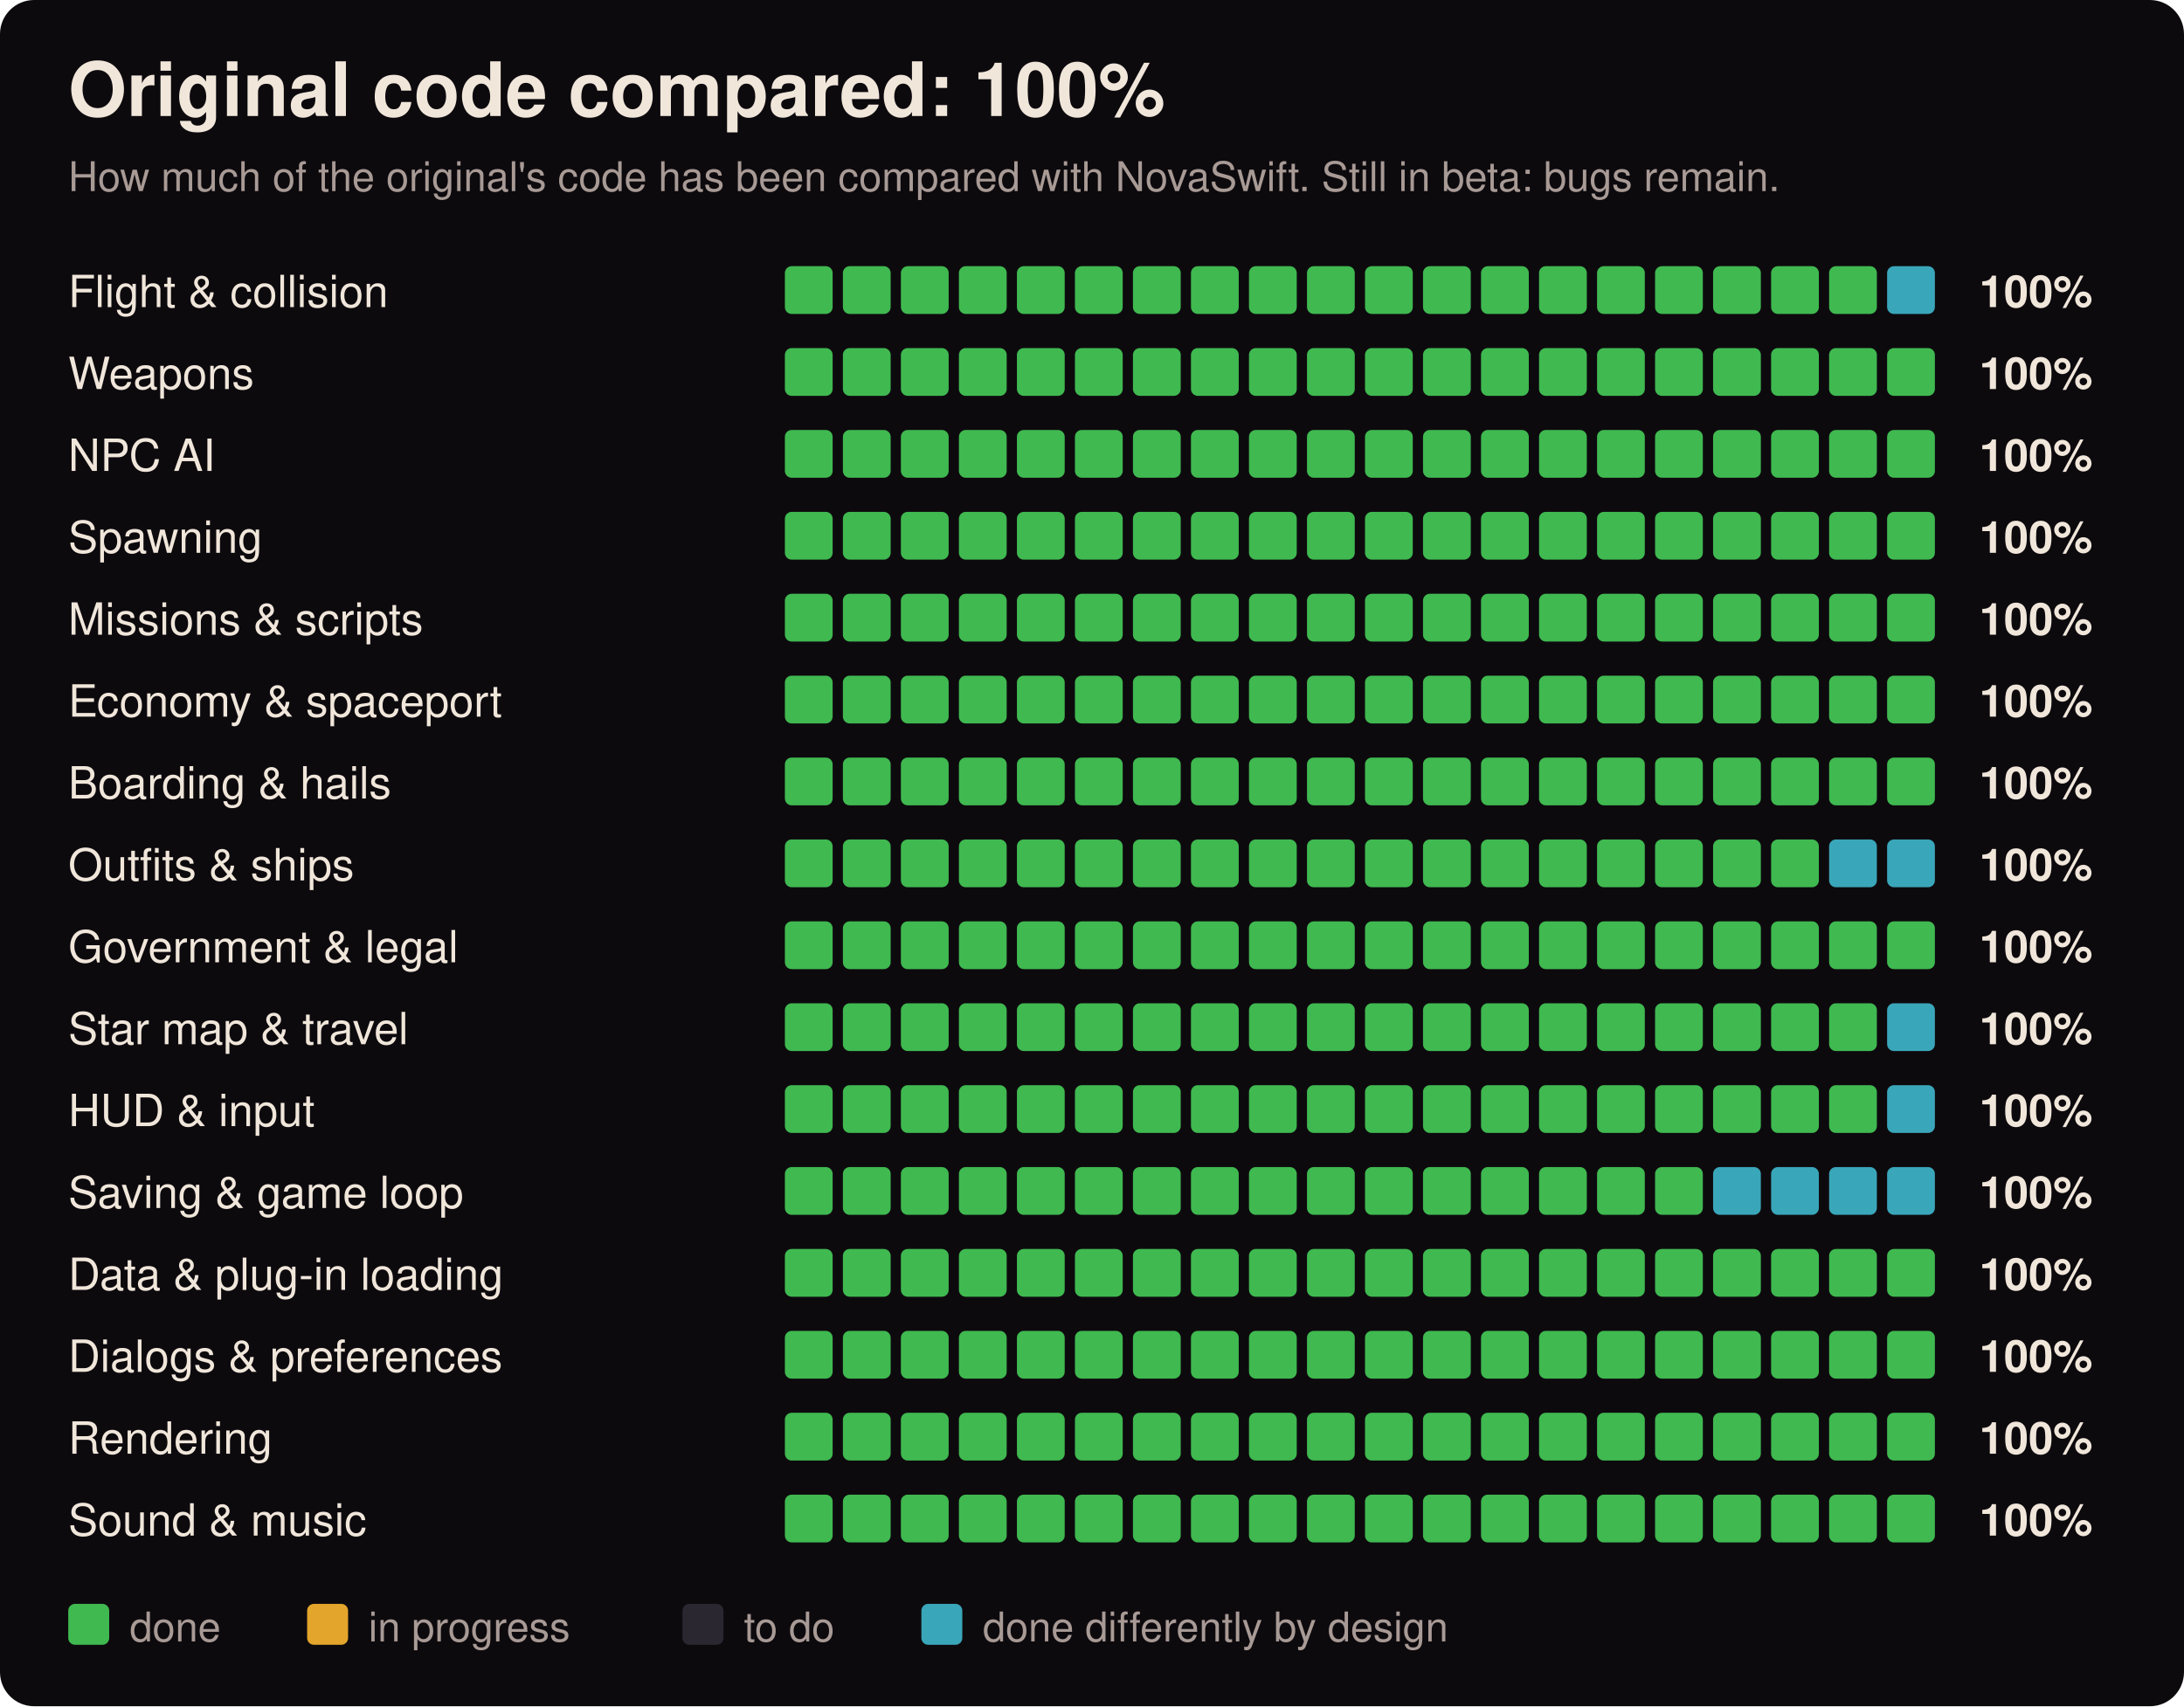
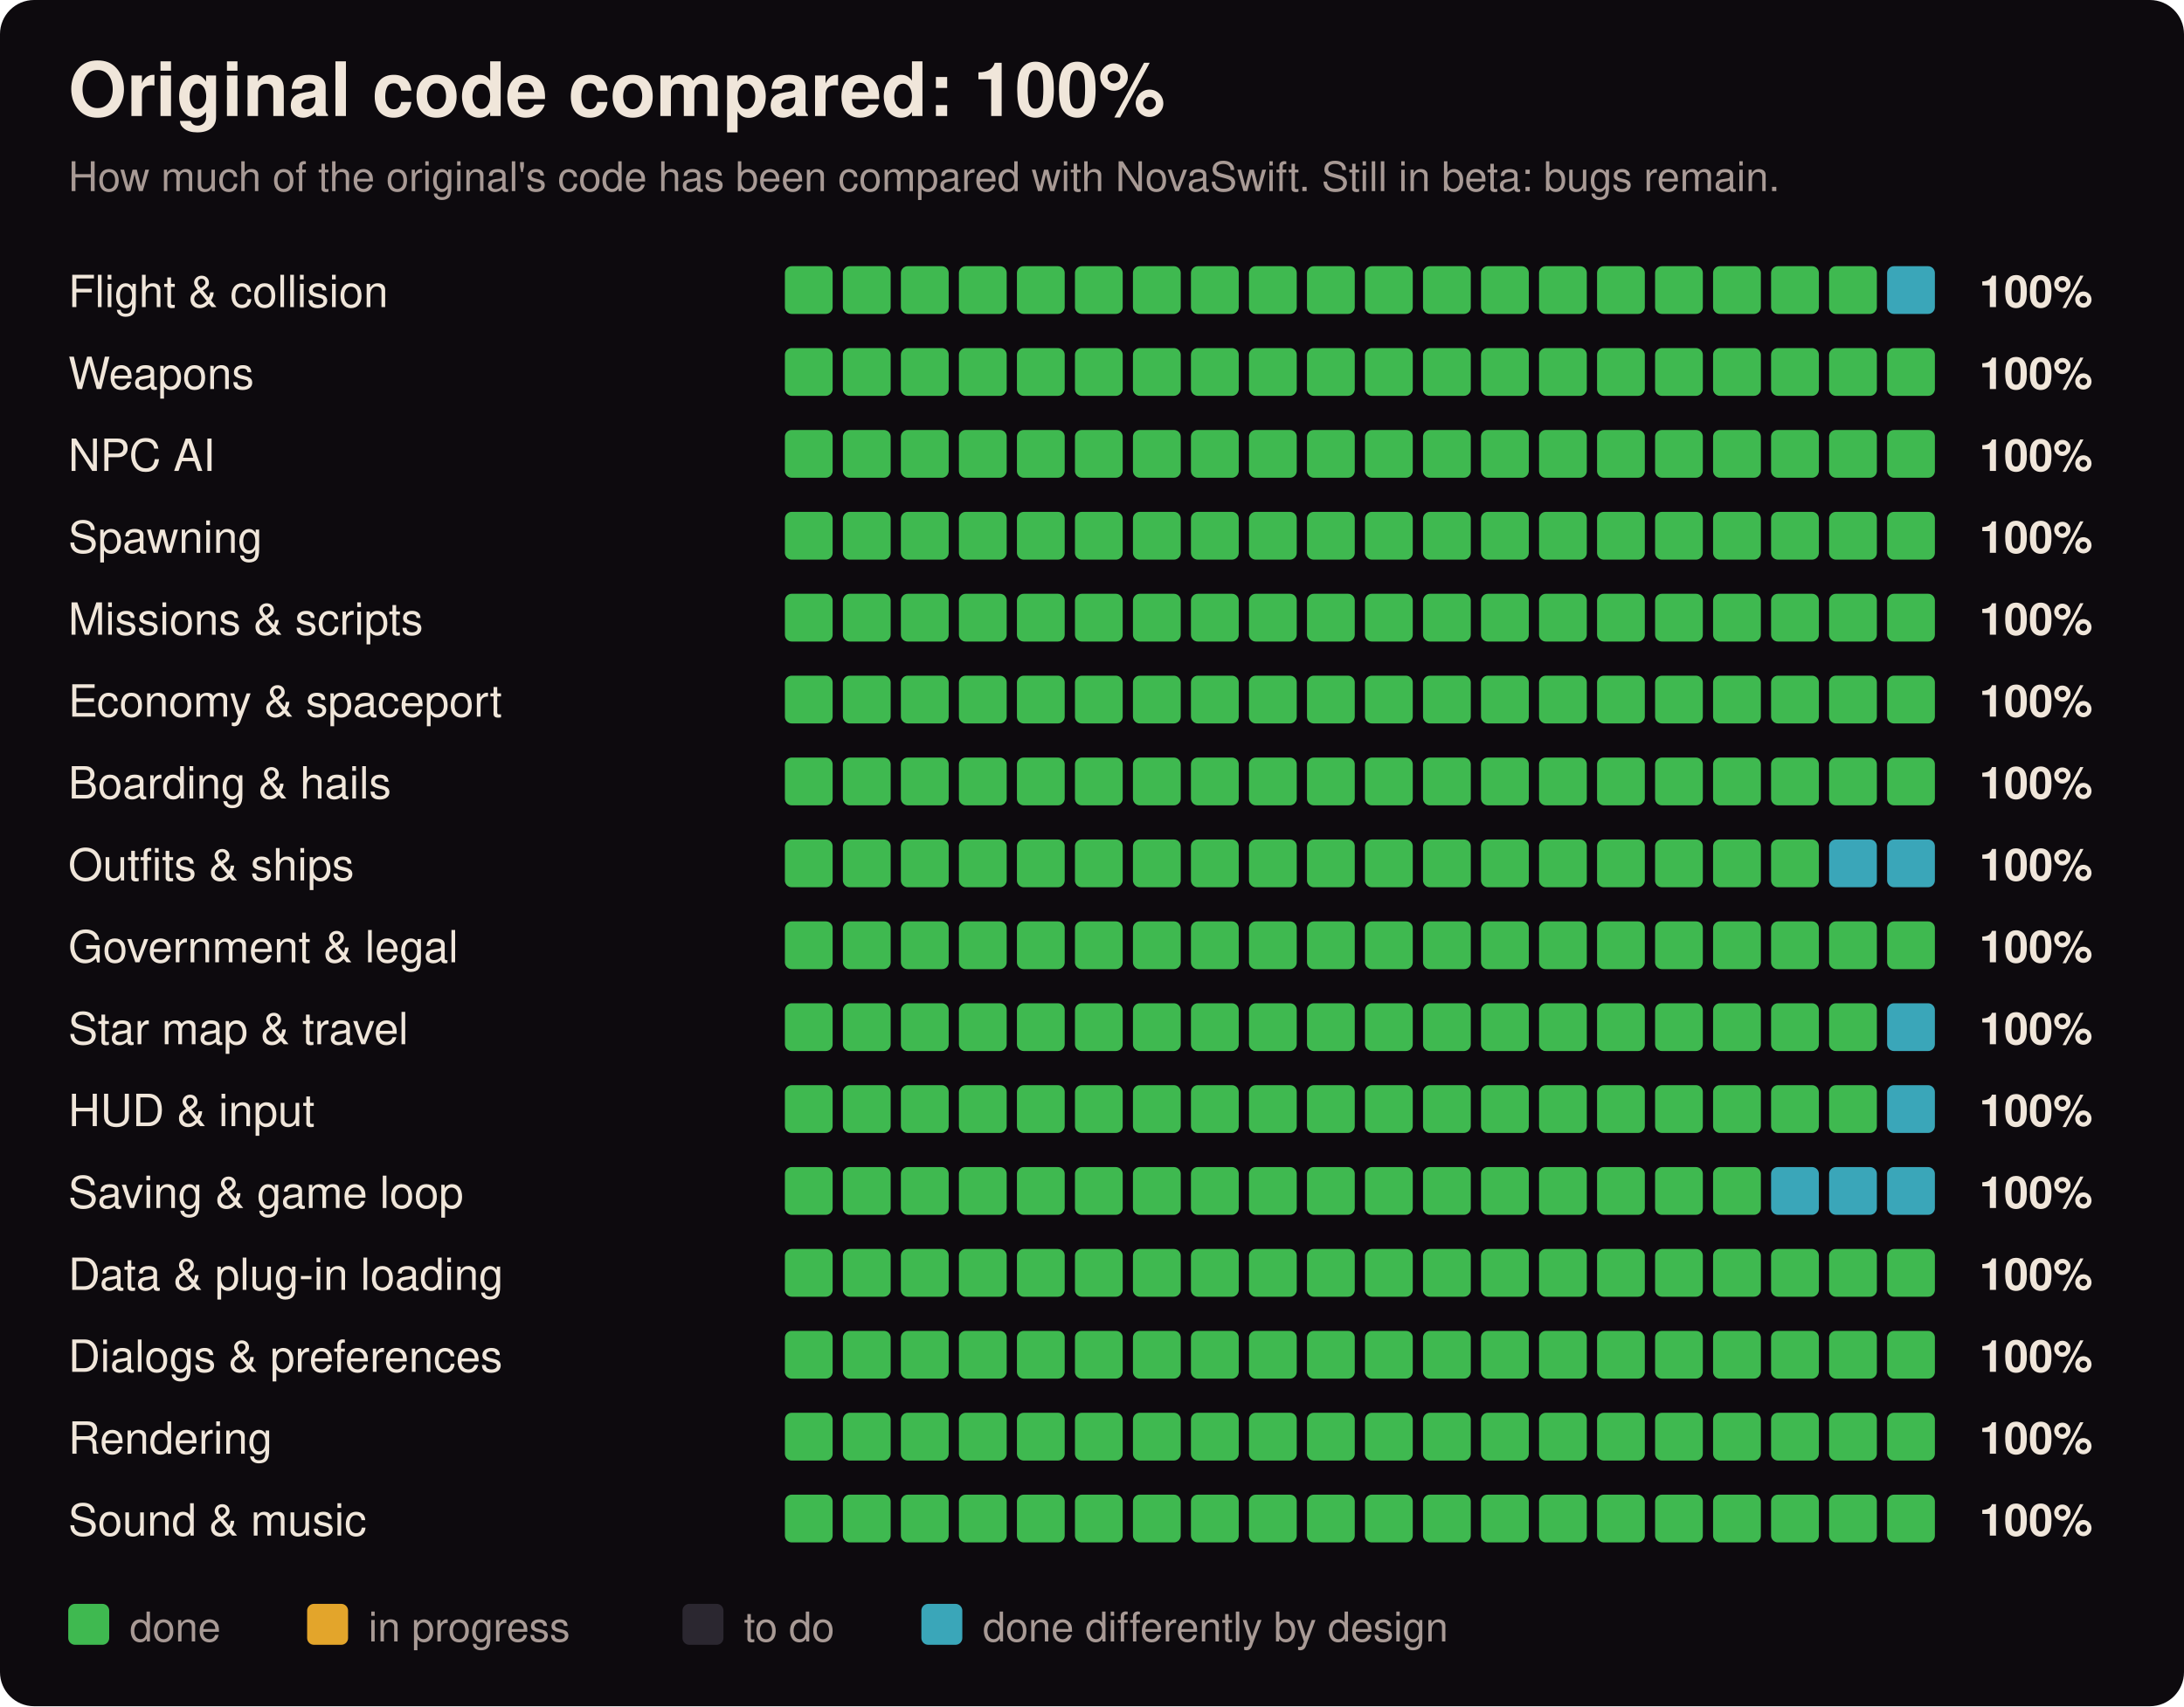
<svg xmlns="http://www.w3.org/2000/svg" width="640" height="500" viewBox="0 0 640 500" font-family="-apple-system, Segoe UI, Helvetica, Arial, sans-serif">
  <style>.hl{font-size:22px;font-weight:700;fill:#f0e6da}.sb{font-size:12px;fill:#a89a95}.nm{font-size:13px;fill:#f0e6da}.pc{font-size:13px;font-weight:600;fill:#f0e6da}</style>
  <rect width="640" height="500" rx="10" fill="#0d0a0e" />
  <text x="20" y="34" class="hl">Original code compared: 100%</text>
  <text x="20" y="56" class="sb">How much of the original's code has been compared with NovaSwift. Still in beta: bugs remain.</text>
  <text x="20" y="90" class="nm">Flight &amp; collision</text>
  <rect x="230" y="78" width="14" height="14" rx="2" fill="#3fb950" />
  <rect x="247" y="78" width="14" height="14" rx="2" fill="#3fb950" />
  <rect x="264" y="78" width="14" height="14" rx="2" fill="#3fb950" />
  <rect x="281" y="78" width="14" height="14" rx="2" fill="#3fb950" />
  <rect x="298" y="78" width="14" height="14" rx="2" fill="#3fb950" />
  <rect x="315" y="78" width="14" height="14" rx="2" fill="#3fb950" />
  <rect x="332" y="78" width="14" height="14" rx="2" fill="#3fb950" />
  <rect x="349" y="78" width="14" height="14" rx="2" fill="#3fb950" />
  <rect x="366" y="78" width="14" height="14" rx="2" fill="#3fb950" />
  <rect x="383" y="78" width="14" height="14" rx="2" fill="#3fb950" />
  <rect x="400" y="78" width="14" height="14" rx="2" fill="#3fb950" />
  <rect x="417" y="78" width="14" height="14" rx="2" fill="#3fb950" />
  <rect x="434" y="78" width="14" height="14" rx="2" fill="#3fb950" />
  <rect x="451" y="78" width="14" height="14" rx="2" fill="#3fb950" />
  <rect x="468" y="78" width="14" height="14" rx="2" fill="#3fb950" />
  <rect x="485" y="78" width="14" height="14" rx="2" fill="#3fb950" />
  <rect x="502" y="78" width="14" height="14" rx="2" fill="#3fb950" />
  <rect x="519" y="78" width="14" height="14" rx="2" fill="#3fb950" />
  <rect x="536" y="78" width="14" height="14" rx="2" fill="#3fb950" />
  <rect x="553" y="78" width="14" height="14" rx="2" fill="#3aa6b9" />
  <text x="580" y="90" class="pc">100%</text>
  <text x="20" y="114" class="nm">Weapons</text>
  <rect x="230" y="102" width="14" height="14" rx="2" fill="#3fb950" />
  <rect x="247" y="102" width="14" height="14" rx="2" fill="#3fb950" />
  <rect x="264" y="102" width="14" height="14" rx="2" fill="#3fb950" />
  <rect x="281" y="102" width="14" height="14" rx="2" fill="#3fb950" />
  <rect x="298" y="102" width="14" height="14" rx="2" fill="#3fb950" />
  <rect x="315" y="102" width="14" height="14" rx="2" fill="#3fb950" />
  <rect x="332" y="102" width="14" height="14" rx="2" fill="#3fb950" />
  <rect x="349" y="102" width="14" height="14" rx="2" fill="#3fb950" />
  <rect x="366" y="102" width="14" height="14" rx="2" fill="#3fb950" />
  <rect x="383" y="102" width="14" height="14" rx="2" fill="#3fb950" />
  <rect x="400" y="102" width="14" height="14" rx="2" fill="#3fb950" />
  <rect x="417" y="102" width="14" height="14" rx="2" fill="#3fb950" />
  <rect x="434" y="102" width="14" height="14" rx="2" fill="#3fb950" />
  <rect x="451" y="102" width="14" height="14" rx="2" fill="#3fb950" />
  <rect x="468" y="102" width="14" height="14" rx="2" fill="#3fb950" />
  <rect x="485" y="102" width="14" height="14" rx="2" fill="#3fb950" />
  <rect x="502" y="102" width="14" height="14" rx="2" fill="#3fb950" />
  <rect x="519" y="102" width="14" height="14" rx="2" fill="#3fb950" />
  <rect x="536" y="102" width="14" height="14" rx="2" fill="#3fb950" />
  <rect x="553" y="102" width="14" height="14" rx="2" fill="#3fb950" />
  <text x="580" y="114" class="pc">100%</text>
  <text x="20" y="138" class="nm">NPC AI</text>
  <rect x="230" y="126" width="14" height="14" rx="2" fill="#3fb950" />
  <rect x="247" y="126" width="14" height="14" rx="2" fill="#3fb950" />
  <rect x="264" y="126" width="14" height="14" rx="2" fill="#3fb950" />
  <rect x="281" y="126" width="14" height="14" rx="2" fill="#3fb950" />
  <rect x="298" y="126" width="14" height="14" rx="2" fill="#3fb950" />
  <rect x="315" y="126" width="14" height="14" rx="2" fill="#3fb950" />
  <rect x="332" y="126" width="14" height="14" rx="2" fill="#3fb950" />
  <rect x="349" y="126" width="14" height="14" rx="2" fill="#3fb950" />
  <rect x="366" y="126" width="14" height="14" rx="2" fill="#3fb950" />
  <rect x="383" y="126" width="14" height="14" rx="2" fill="#3fb950" />
  <rect x="400" y="126" width="14" height="14" rx="2" fill="#3fb950" />
  <rect x="417" y="126" width="14" height="14" rx="2" fill="#3fb950" />
  <rect x="434" y="126" width="14" height="14" rx="2" fill="#3fb950" />
  <rect x="451" y="126" width="14" height="14" rx="2" fill="#3fb950" />
  <rect x="468" y="126" width="14" height="14" rx="2" fill="#3fb950" />
  <rect x="485" y="126" width="14" height="14" rx="2" fill="#3fb950" />
  <rect x="502" y="126" width="14" height="14" rx="2" fill="#3fb950" />
  <rect x="519" y="126" width="14" height="14" rx="2" fill="#3fb950" />
  <rect x="536" y="126" width="14" height="14" rx="2" fill="#3fb950" />
  <rect x="553" y="126" width="14" height="14" rx="2" fill="#3fb950" />
  <text x="580" y="138" class="pc">100%</text>
  <text x="20" y="162" class="nm">Spawning</text>
  <rect x="230" y="150" width="14" height="14" rx="2" fill="#3fb950" />
  <rect x="247" y="150" width="14" height="14" rx="2" fill="#3fb950" />
  <rect x="264" y="150" width="14" height="14" rx="2" fill="#3fb950" />
  <rect x="281" y="150" width="14" height="14" rx="2" fill="#3fb950" />
  <rect x="298" y="150" width="14" height="14" rx="2" fill="#3fb950" />
  <rect x="315" y="150" width="14" height="14" rx="2" fill="#3fb950" />
  <rect x="332" y="150" width="14" height="14" rx="2" fill="#3fb950" />
  <rect x="349" y="150" width="14" height="14" rx="2" fill="#3fb950" />
  <rect x="366" y="150" width="14" height="14" rx="2" fill="#3fb950" />
  <rect x="383" y="150" width="14" height="14" rx="2" fill="#3fb950" />
  <rect x="400" y="150" width="14" height="14" rx="2" fill="#3fb950" />
  <rect x="417" y="150" width="14" height="14" rx="2" fill="#3fb950" />
  <rect x="434" y="150" width="14" height="14" rx="2" fill="#3fb950" />
  <rect x="451" y="150" width="14" height="14" rx="2" fill="#3fb950" />
  <rect x="468" y="150" width="14" height="14" rx="2" fill="#3fb950" />
  <rect x="485" y="150" width="14" height="14" rx="2" fill="#3fb950" />
  <rect x="502" y="150" width="14" height="14" rx="2" fill="#3fb950" />
  <rect x="519" y="150" width="14" height="14" rx="2" fill="#3fb950" />
  <rect x="536" y="150" width="14" height="14" rx="2" fill="#3fb950" />
  <rect x="553" y="150" width="14" height="14" rx="2" fill="#3fb950" />
  <text x="580" y="162" class="pc">100%</text>
  <text x="20" y="186" class="nm">Missions &amp; scripts</text>
  <rect x="230" y="174" width="14" height="14" rx="2" fill="#3fb950" />
  <rect x="247" y="174" width="14" height="14" rx="2" fill="#3fb950" />
  <rect x="264" y="174" width="14" height="14" rx="2" fill="#3fb950" />
  <rect x="281" y="174" width="14" height="14" rx="2" fill="#3fb950" />
  <rect x="298" y="174" width="14" height="14" rx="2" fill="#3fb950" />
  <rect x="315" y="174" width="14" height="14" rx="2" fill="#3fb950" />
  <rect x="332" y="174" width="14" height="14" rx="2" fill="#3fb950" />
  <rect x="349" y="174" width="14" height="14" rx="2" fill="#3fb950" />
  <rect x="366" y="174" width="14" height="14" rx="2" fill="#3fb950" />
  <rect x="383" y="174" width="14" height="14" rx="2" fill="#3fb950" />
  <rect x="400" y="174" width="14" height="14" rx="2" fill="#3fb950" />
  <rect x="417" y="174" width="14" height="14" rx="2" fill="#3fb950" />
  <rect x="434" y="174" width="14" height="14" rx="2" fill="#3fb950" />
  <rect x="451" y="174" width="14" height="14" rx="2" fill="#3fb950" />
  <rect x="468" y="174" width="14" height="14" rx="2" fill="#3fb950" />
  <rect x="485" y="174" width="14" height="14" rx="2" fill="#3fb950" />
  <rect x="502" y="174" width="14" height="14" rx="2" fill="#3fb950" />
  <rect x="519" y="174" width="14" height="14" rx="2" fill="#3fb950" />
  <rect x="536" y="174" width="14" height="14" rx="2" fill="#3fb950" />
  <rect x="553" y="174" width="14" height="14" rx="2" fill="#3fb950" />
  <text x="580" y="186" class="pc">100%</text>
  <text x="20" y="210" class="nm">Economy &amp; spaceport</text>
  <rect x="230" y="198" width="14" height="14" rx="2" fill="#3fb950" />
  <rect x="247" y="198" width="14" height="14" rx="2" fill="#3fb950" />
  <rect x="264" y="198" width="14" height="14" rx="2" fill="#3fb950" />
  <rect x="281" y="198" width="14" height="14" rx="2" fill="#3fb950" />
  <rect x="298" y="198" width="14" height="14" rx="2" fill="#3fb950" />
  <rect x="315" y="198" width="14" height="14" rx="2" fill="#3fb950" />
  <rect x="332" y="198" width="14" height="14" rx="2" fill="#3fb950" />
  <rect x="349" y="198" width="14" height="14" rx="2" fill="#3fb950" />
  <rect x="366" y="198" width="14" height="14" rx="2" fill="#3fb950" />
  <rect x="383" y="198" width="14" height="14" rx="2" fill="#3fb950" />
  <rect x="400" y="198" width="14" height="14" rx="2" fill="#3fb950" />
  <rect x="417" y="198" width="14" height="14" rx="2" fill="#3fb950" />
  <rect x="434" y="198" width="14" height="14" rx="2" fill="#3fb950" />
  <rect x="451" y="198" width="14" height="14" rx="2" fill="#3fb950" />
  <rect x="468" y="198" width="14" height="14" rx="2" fill="#3fb950" />
  <rect x="485" y="198" width="14" height="14" rx="2" fill="#3fb950" />
  <rect x="502" y="198" width="14" height="14" rx="2" fill="#3fb950" />
  <rect x="519" y="198" width="14" height="14" rx="2" fill="#3fb950" />
  <rect x="536" y="198" width="14" height="14" rx="2" fill="#3fb950" />
  <rect x="553" y="198" width="14" height="14" rx="2" fill="#3fb950" />
  <text x="580" y="210" class="pc">100%</text>
  <text x="20" y="234" class="nm">Boarding &amp; hails</text>
  <rect x="230" y="222" width="14" height="14" rx="2" fill="#3fb950" />
  <rect x="247" y="222" width="14" height="14" rx="2" fill="#3fb950" />
  <rect x="264" y="222" width="14" height="14" rx="2" fill="#3fb950" />
  <rect x="281" y="222" width="14" height="14" rx="2" fill="#3fb950" />
  <rect x="298" y="222" width="14" height="14" rx="2" fill="#3fb950" />
  <rect x="315" y="222" width="14" height="14" rx="2" fill="#3fb950" />
  <rect x="332" y="222" width="14" height="14" rx="2" fill="#3fb950" />
  <rect x="349" y="222" width="14" height="14" rx="2" fill="#3fb950" />
  <rect x="366" y="222" width="14" height="14" rx="2" fill="#3fb950" />
  <rect x="383" y="222" width="14" height="14" rx="2" fill="#3fb950" />
  <rect x="400" y="222" width="14" height="14" rx="2" fill="#3fb950" />
  <rect x="417" y="222" width="14" height="14" rx="2" fill="#3fb950" />
  <rect x="434" y="222" width="14" height="14" rx="2" fill="#3fb950" />
  <rect x="451" y="222" width="14" height="14" rx="2" fill="#3fb950" />
  <rect x="468" y="222" width="14" height="14" rx="2" fill="#3fb950" />
  <rect x="485" y="222" width="14" height="14" rx="2" fill="#3fb950" />
  <rect x="502" y="222" width="14" height="14" rx="2" fill="#3fb950" />
  <rect x="519" y="222" width="14" height="14" rx="2" fill="#3fb950" />
  <rect x="536" y="222" width="14" height="14" rx="2" fill="#3fb950" />
  <rect x="553" y="222" width="14" height="14" rx="2" fill="#3fb950" />
  <text x="580" y="234" class="pc">100%</text>
  <text x="20" y="258" class="nm">Outfits &amp; ships</text>
  <rect x="230" y="246" width="14" height="14" rx="2" fill="#3fb950" />
  <rect x="247" y="246" width="14" height="14" rx="2" fill="#3fb950" />
  <rect x="264" y="246" width="14" height="14" rx="2" fill="#3fb950" />
  <rect x="281" y="246" width="14" height="14" rx="2" fill="#3fb950" />
  <rect x="298" y="246" width="14" height="14" rx="2" fill="#3fb950" />
  <rect x="315" y="246" width="14" height="14" rx="2" fill="#3fb950" />
  <rect x="332" y="246" width="14" height="14" rx="2" fill="#3fb950" />
  <rect x="349" y="246" width="14" height="14" rx="2" fill="#3fb950" />
  <rect x="366" y="246" width="14" height="14" rx="2" fill="#3fb950" />
  <rect x="383" y="246" width="14" height="14" rx="2" fill="#3fb950" />
  <rect x="400" y="246" width="14" height="14" rx="2" fill="#3fb950" />
  <rect x="417" y="246" width="14" height="14" rx="2" fill="#3fb950" />
  <rect x="434" y="246" width="14" height="14" rx="2" fill="#3fb950" />
  <rect x="451" y="246" width="14" height="14" rx="2" fill="#3fb950" />
  <rect x="468" y="246" width="14" height="14" rx="2" fill="#3fb950" />
  <rect x="485" y="246" width="14" height="14" rx="2" fill="#3fb950" />
  <rect x="502" y="246" width="14" height="14" rx="2" fill="#3fb950" />
  <rect x="519" y="246" width="14" height="14" rx="2" fill="#3fb950" />
  <rect x="536" y="246" width="14" height="14" rx="2" fill="#3aa6b9" />
  <rect x="553" y="246" width="14" height="14" rx="2" fill="#3aa6b9" />
  <text x="580" y="258" class="pc">100%</text>
  <text x="20" y="282" class="nm">Government &amp; legal</text>
  <rect x="230" y="270" width="14" height="14" rx="2" fill="#3fb950" />
  <rect x="247" y="270" width="14" height="14" rx="2" fill="#3fb950" />
  <rect x="264" y="270" width="14" height="14" rx="2" fill="#3fb950" />
  <rect x="281" y="270" width="14" height="14" rx="2" fill="#3fb950" />
  <rect x="298" y="270" width="14" height="14" rx="2" fill="#3fb950" />
  <rect x="315" y="270" width="14" height="14" rx="2" fill="#3fb950" />
  <rect x="332" y="270" width="14" height="14" rx="2" fill="#3fb950" />
  <rect x="349" y="270" width="14" height="14" rx="2" fill="#3fb950" />
  <rect x="366" y="270" width="14" height="14" rx="2" fill="#3fb950" />
  <rect x="383" y="270" width="14" height="14" rx="2" fill="#3fb950" />
  <rect x="400" y="270" width="14" height="14" rx="2" fill="#3fb950" />
  <rect x="417" y="270" width="14" height="14" rx="2" fill="#3fb950" />
  <rect x="434" y="270" width="14" height="14" rx="2" fill="#3fb950" />
  <rect x="451" y="270" width="14" height="14" rx="2" fill="#3fb950" />
  <rect x="468" y="270" width="14" height="14" rx="2" fill="#3fb950" />
  <rect x="485" y="270" width="14" height="14" rx="2" fill="#3fb950" />
  <rect x="502" y="270" width="14" height="14" rx="2" fill="#3fb950" />
  <rect x="519" y="270" width="14" height="14" rx="2" fill="#3fb950" />
  <rect x="536" y="270" width="14" height="14" rx="2" fill="#3fb950" />
  <rect x="553" y="270" width="14" height="14" rx="2" fill="#3fb950" />
  <text x="580" y="282" class="pc">100%</text>
  <text x="20" y="306" class="nm">Star map &amp; travel</text>
  <rect x="230" y="294" width="14" height="14" rx="2" fill="#3fb950" />
  <rect x="247" y="294" width="14" height="14" rx="2" fill="#3fb950" />
  <rect x="264" y="294" width="14" height="14" rx="2" fill="#3fb950" />
  <rect x="281" y="294" width="14" height="14" rx="2" fill="#3fb950" />
  <rect x="298" y="294" width="14" height="14" rx="2" fill="#3fb950" />
  <rect x="315" y="294" width="14" height="14" rx="2" fill="#3fb950" />
  <rect x="332" y="294" width="14" height="14" rx="2" fill="#3fb950" />
  <rect x="349" y="294" width="14" height="14" rx="2" fill="#3fb950" />
  <rect x="366" y="294" width="14" height="14" rx="2" fill="#3fb950" />
  <rect x="383" y="294" width="14" height="14" rx="2" fill="#3fb950" />
  <rect x="400" y="294" width="14" height="14" rx="2" fill="#3fb950" />
  <rect x="417" y="294" width="14" height="14" rx="2" fill="#3fb950" />
  <rect x="434" y="294" width="14" height="14" rx="2" fill="#3fb950" />
  <rect x="451" y="294" width="14" height="14" rx="2" fill="#3fb950" />
  <rect x="468" y="294" width="14" height="14" rx="2" fill="#3fb950" />
  <rect x="485" y="294" width="14" height="14" rx="2" fill="#3fb950" />
  <rect x="502" y="294" width="14" height="14" rx="2" fill="#3fb950" />
  <rect x="519" y="294" width="14" height="14" rx="2" fill="#3fb950" />
  <rect x="536" y="294" width="14" height="14" rx="2" fill="#3fb950" />
  <rect x="553" y="294" width="14" height="14" rx="2" fill="#3aa6b9" />
  <text x="580" y="306" class="pc">100%</text>
  <text x="20" y="330" class="nm">HUD &amp; input</text>
  <rect x="230" y="318" width="14" height="14" rx="2" fill="#3fb950" />
  <rect x="247" y="318" width="14" height="14" rx="2" fill="#3fb950" />
  <rect x="264" y="318" width="14" height="14" rx="2" fill="#3fb950" />
  <rect x="281" y="318" width="14" height="14" rx="2" fill="#3fb950" />
  <rect x="298" y="318" width="14" height="14" rx="2" fill="#3fb950" />
  <rect x="315" y="318" width="14" height="14" rx="2" fill="#3fb950" />
  <rect x="332" y="318" width="14" height="14" rx="2" fill="#3fb950" />
  <rect x="349" y="318" width="14" height="14" rx="2" fill="#3fb950" />
  <rect x="366" y="318" width="14" height="14" rx="2" fill="#3fb950" />
  <rect x="383" y="318" width="14" height="14" rx="2" fill="#3fb950" />
  <rect x="400" y="318" width="14" height="14" rx="2" fill="#3fb950" />
  <rect x="417" y="318" width="14" height="14" rx="2" fill="#3fb950" />
  <rect x="434" y="318" width="14" height="14" rx="2" fill="#3fb950" />
  <rect x="451" y="318" width="14" height="14" rx="2" fill="#3fb950" />
  <rect x="468" y="318" width="14" height="14" rx="2" fill="#3fb950" />
  <rect x="485" y="318" width="14" height="14" rx="2" fill="#3fb950" />
  <rect x="502" y="318" width="14" height="14" rx="2" fill="#3fb950" />
  <rect x="519" y="318" width="14" height="14" rx="2" fill="#3fb950" />
  <rect x="536" y="318" width="14" height="14" rx="2" fill="#3fb950" />
  <rect x="553" y="318" width="14" height="14" rx="2" fill="#3aa6b9" />
  <text x="580" y="330" class="pc">100%</text>
  <text x="20" y="354" class="nm">Saving &amp; game loop</text>
  <rect x="230" y="342" width="14" height="14" rx="2" fill="#3fb950" />
  <rect x="247" y="342" width="14" height="14" rx="2" fill="#3fb950" />
  <rect x="264" y="342" width="14" height="14" rx="2" fill="#3fb950" />
  <rect x="281" y="342" width="14" height="14" rx="2" fill="#3fb950" />
  <rect x="298" y="342" width="14" height="14" rx="2" fill="#3fb950" />
  <rect x="315" y="342" width="14" height="14" rx="2" fill="#3fb950" />
  <rect x="332" y="342" width="14" height="14" rx="2" fill="#3fb950" />
  <rect x="349" y="342" width="14" height="14" rx="2" fill="#3fb950" />
  <rect x="366" y="342" width="14" height="14" rx="2" fill="#3fb950" />
  <rect x="383" y="342" width="14" height="14" rx="2" fill="#3fb950" />
  <rect x="400" y="342" width="14" height="14" rx="2" fill="#3fb950" />
  <rect x="417" y="342" width="14" height="14" rx="2" fill="#3fb950" />
  <rect x="434" y="342" width="14" height="14" rx="2" fill="#3fb950" />
  <rect x="451" y="342" width="14" height="14" rx="2" fill="#3fb950" />
  <rect x="468" y="342" width="14" height="14" rx="2" fill="#3fb950" />
  <rect x="485" y="342" width="14" height="14" rx="2" fill="#3fb950" />
-   <rect x="502" y="342" width="14" height="14" rx="2" fill="#3aa6b9" />
+   <rect x="502" y="342" width="14" height="14" rx="2" fill="#3fb950" />
  <rect x="519" y="342" width="14" height="14" rx="2" fill="#3aa6b9" />
  <rect x="536" y="342" width="14" height="14" rx="2" fill="#3aa6b9" />
  <rect x="553" y="342" width="14" height="14" rx="2" fill="#3aa6b9" />
  <text x="580" y="354" class="pc">100%</text>
  <text x="20" y="378" class="nm">Data &amp; plug-in loading</text>
  <rect x="230" y="366" width="14" height="14" rx="2" fill="#3fb950" />
  <rect x="247" y="366" width="14" height="14" rx="2" fill="#3fb950" />
  <rect x="264" y="366" width="14" height="14" rx="2" fill="#3fb950" />
  <rect x="281" y="366" width="14" height="14" rx="2" fill="#3fb950" />
  <rect x="298" y="366" width="14" height="14" rx="2" fill="#3fb950" />
  <rect x="315" y="366" width="14" height="14" rx="2" fill="#3fb950" />
  <rect x="332" y="366" width="14" height="14" rx="2" fill="#3fb950" />
  <rect x="349" y="366" width="14" height="14" rx="2" fill="#3fb950" />
  <rect x="366" y="366" width="14" height="14" rx="2" fill="#3fb950" />
  <rect x="383" y="366" width="14" height="14" rx="2" fill="#3fb950" />
  <rect x="400" y="366" width="14" height="14" rx="2" fill="#3fb950" />
  <rect x="417" y="366" width="14" height="14" rx="2" fill="#3fb950" />
  <rect x="434" y="366" width="14" height="14" rx="2" fill="#3fb950" />
  <rect x="451" y="366" width="14" height="14" rx="2" fill="#3fb950" />
  <rect x="468" y="366" width="14" height="14" rx="2" fill="#3fb950" />
  <rect x="485" y="366" width="14" height="14" rx="2" fill="#3fb950" />
  <rect x="502" y="366" width="14" height="14" rx="2" fill="#3fb950" />
  <rect x="519" y="366" width="14" height="14" rx="2" fill="#3fb950" />
  <rect x="536" y="366" width="14" height="14" rx="2" fill="#3fb950" />
  <rect x="553" y="366" width="14" height="14" rx="2" fill="#3fb950" />
  <text x="580" y="378" class="pc">100%</text>
  <text x="20" y="402" class="nm">Dialogs &amp; preferences</text>
  <rect x="230" y="390" width="14" height="14" rx="2" fill="#3fb950" />
  <rect x="247" y="390" width="14" height="14" rx="2" fill="#3fb950" />
  <rect x="264" y="390" width="14" height="14" rx="2" fill="#3fb950" />
  <rect x="281" y="390" width="14" height="14" rx="2" fill="#3fb950" />
  <rect x="298" y="390" width="14" height="14" rx="2" fill="#3fb950" />
  <rect x="315" y="390" width="14" height="14" rx="2" fill="#3fb950" />
  <rect x="332" y="390" width="14" height="14" rx="2" fill="#3fb950" />
  <rect x="349" y="390" width="14" height="14" rx="2" fill="#3fb950" />
  <rect x="366" y="390" width="14" height="14" rx="2" fill="#3fb950" />
  <rect x="383" y="390" width="14" height="14" rx="2" fill="#3fb950" />
  <rect x="400" y="390" width="14" height="14" rx="2" fill="#3fb950" />
  <rect x="417" y="390" width="14" height="14" rx="2" fill="#3fb950" />
  <rect x="434" y="390" width="14" height="14" rx="2" fill="#3fb950" />
  <rect x="451" y="390" width="14" height="14" rx="2" fill="#3fb950" />
  <rect x="468" y="390" width="14" height="14" rx="2" fill="#3fb950" />
  <rect x="485" y="390" width="14" height="14" rx="2" fill="#3fb950" />
  <rect x="502" y="390" width="14" height="14" rx="2" fill="#3fb950" />
  <rect x="519" y="390" width="14" height="14" rx="2" fill="#3fb950" />
  <rect x="536" y="390" width="14" height="14" rx="2" fill="#3fb950" />
  <rect x="553" y="390" width="14" height="14" rx="2" fill="#3fb950" />
  <text x="580" y="402" class="pc">100%</text>
  <text x="20" y="426" class="nm">Rendering</text>
  <rect x="230" y="414" width="14" height="14" rx="2" fill="#3fb950" />
  <rect x="247" y="414" width="14" height="14" rx="2" fill="#3fb950" />
  <rect x="264" y="414" width="14" height="14" rx="2" fill="#3fb950" />
  <rect x="281" y="414" width="14" height="14" rx="2" fill="#3fb950" />
  <rect x="298" y="414" width="14" height="14" rx="2" fill="#3fb950" />
  <rect x="315" y="414" width="14" height="14" rx="2" fill="#3fb950" />
  <rect x="332" y="414" width="14" height="14" rx="2" fill="#3fb950" />
  <rect x="349" y="414" width="14" height="14" rx="2" fill="#3fb950" />
  <rect x="366" y="414" width="14" height="14" rx="2" fill="#3fb950" />
  <rect x="383" y="414" width="14" height="14" rx="2" fill="#3fb950" />
  <rect x="400" y="414" width="14" height="14" rx="2" fill="#3fb950" />
  <rect x="417" y="414" width="14" height="14" rx="2" fill="#3fb950" />
  <rect x="434" y="414" width="14" height="14" rx="2" fill="#3fb950" />
  <rect x="451" y="414" width="14" height="14" rx="2" fill="#3fb950" />
  <rect x="468" y="414" width="14" height="14" rx="2" fill="#3fb950" />
  <rect x="485" y="414" width="14" height="14" rx="2" fill="#3fb950" />
  <rect x="502" y="414" width="14" height="14" rx="2" fill="#3fb950" />
  <rect x="519" y="414" width="14" height="14" rx="2" fill="#3fb950" />
  <rect x="536" y="414" width="14" height="14" rx="2" fill="#3fb950" />
  <rect x="553" y="414" width="14" height="14" rx="2" fill="#3fb950" />
  <text x="580" y="426" class="pc">100%</text>
  <text x="20" y="450" class="nm">Sound &amp; music</text>
  <rect x="230" y="438" width="14" height="14" rx="2" fill="#3fb950" />
  <rect x="247" y="438" width="14" height="14" rx="2" fill="#3fb950" />
  <rect x="264" y="438" width="14" height="14" rx="2" fill="#3fb950" />
  <rect x="281" y="438" width="14" height="14" rx="2" fill="#3fb950" />
  <rect x="298" y="438" width="14" height="14" rx="2" fill="#3fb950" />
  <rect x="315" y="438" width="14" height="14" rx="2" fill="#3fb950" />
  <rect x="332" y="438" width="14" height="14" rx="2" fill="#3fb950" />
  <rect x="349" y="438" width="14" height="14" rx="2" fill="#3fb950" />
  <rect x="366" y="438" width="14" height="14" rx="2" fill="#3fb950" />
  <rect x="383" y="438" width="14" height="14" rx="2" fill="#3fb950" />
  <rect x="400" y="438" width="14" height="14" rx="2" fill="#3fb950" />
  <rect x="417" y="438" width="14" height="14" rx="2" fill="#3fb950" />
  <rect x="434" y="438" width="14" height="14" rx="2" fill="#3fb950" />
  <rect x="451" y="438" width="14" height="14" rx="2" fill="#3fb950" />
  <rect x="468" y="438" width="14" height="14" rx="2" fill="#3fb950" />
  <rect x="485" y="438" width="14" height="14" rx="2" fill="#3fb950" />
  <rect x="502" y="438" width="14" height="14" rx="2" fill="#3fb950" />
  <rect x="519" y="438" width="14" height="14" rx="2" fill="#3fb950" />
  <rect x="536" y="438" width="14" height="14" rx="2" fill="#3fb950" />
  <rect x="553" y="438" width="14" height="14" rx="2" fill="#3fb950" />
  <text x="580" y="450" class="pc">100%</text>
  <rect x="20" y="470" width="12" height="12" rx="2" fill="#3fb950" />
  <text x="38" y="481" class="sb">done</text>
  <rect x="90" y="470" width="12" height="12" rx="2" fill="#e3a52b" />
  <text x="108" y="481" class="sb">in progress</text>
  <rect x="200" y="470" width="12" height="12" rx="2" fill="#2b2730" />
  <text x="218" y="481" class="sb">to do</text>
  <rect x="270" y="470" width="12" height="12" rx="2" fill="#3aa6b9" />
  <text x="288" y="481" class="sb">done differently by design</text>
</svg>
